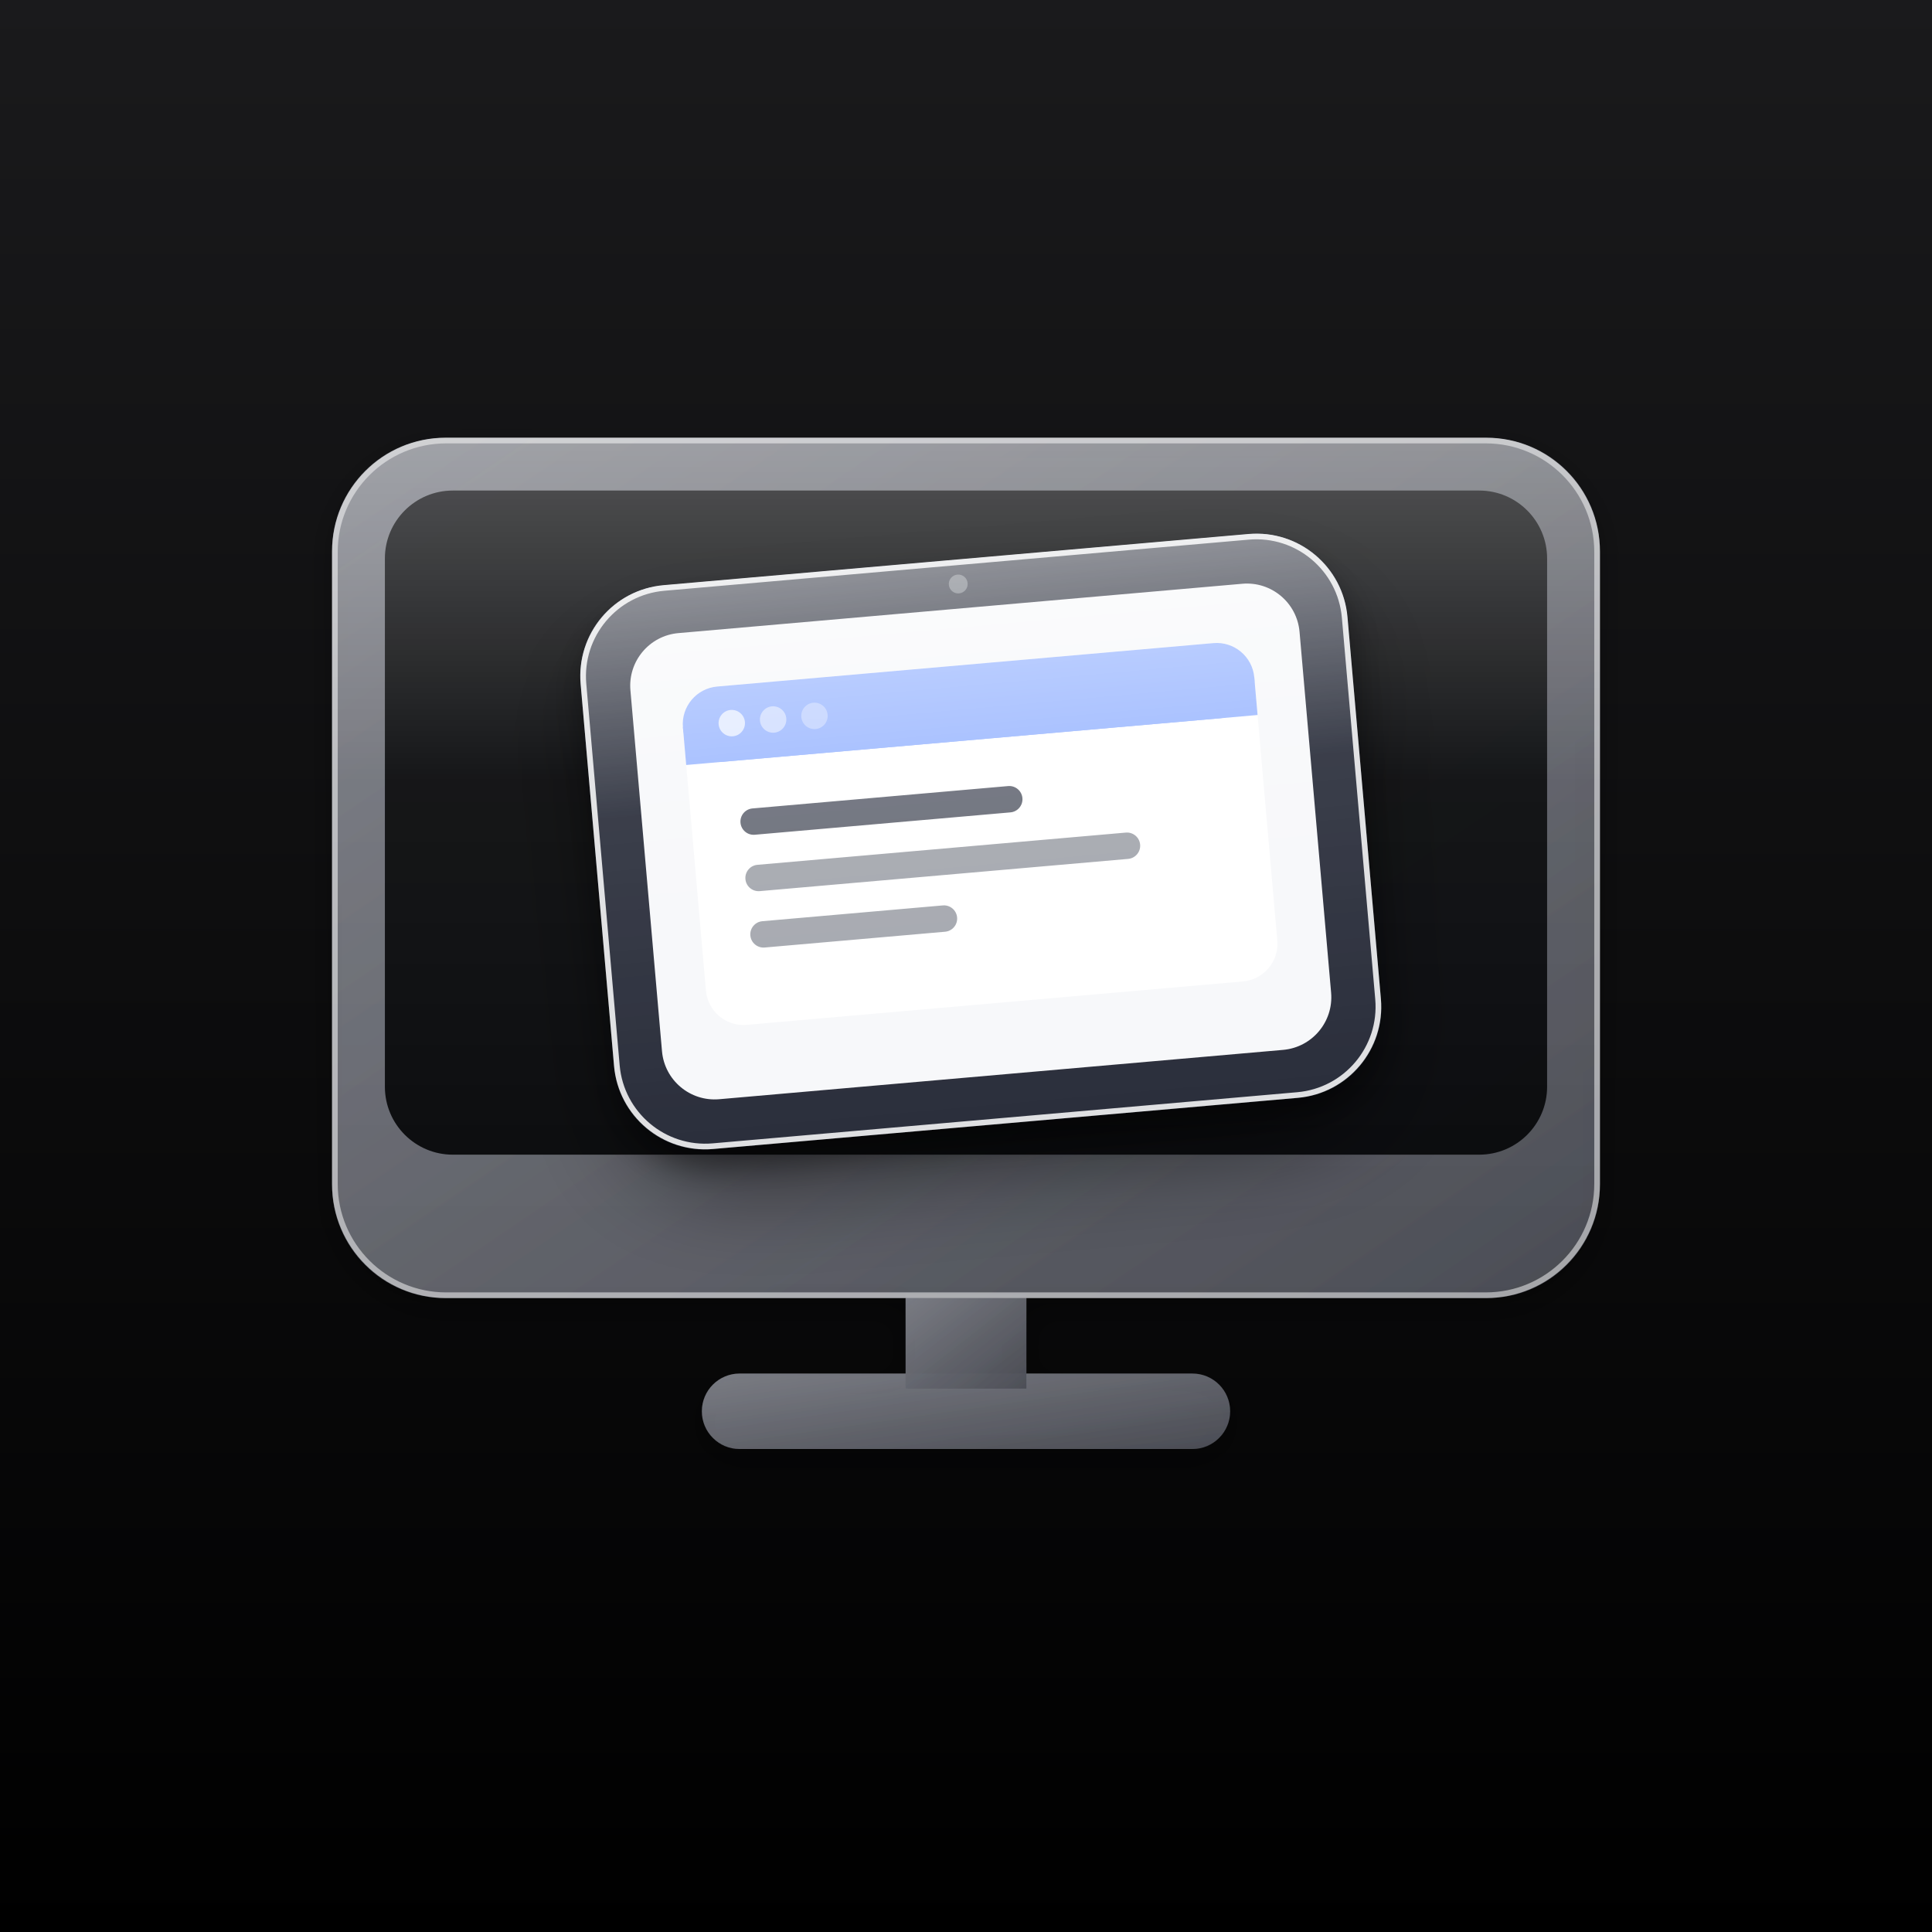
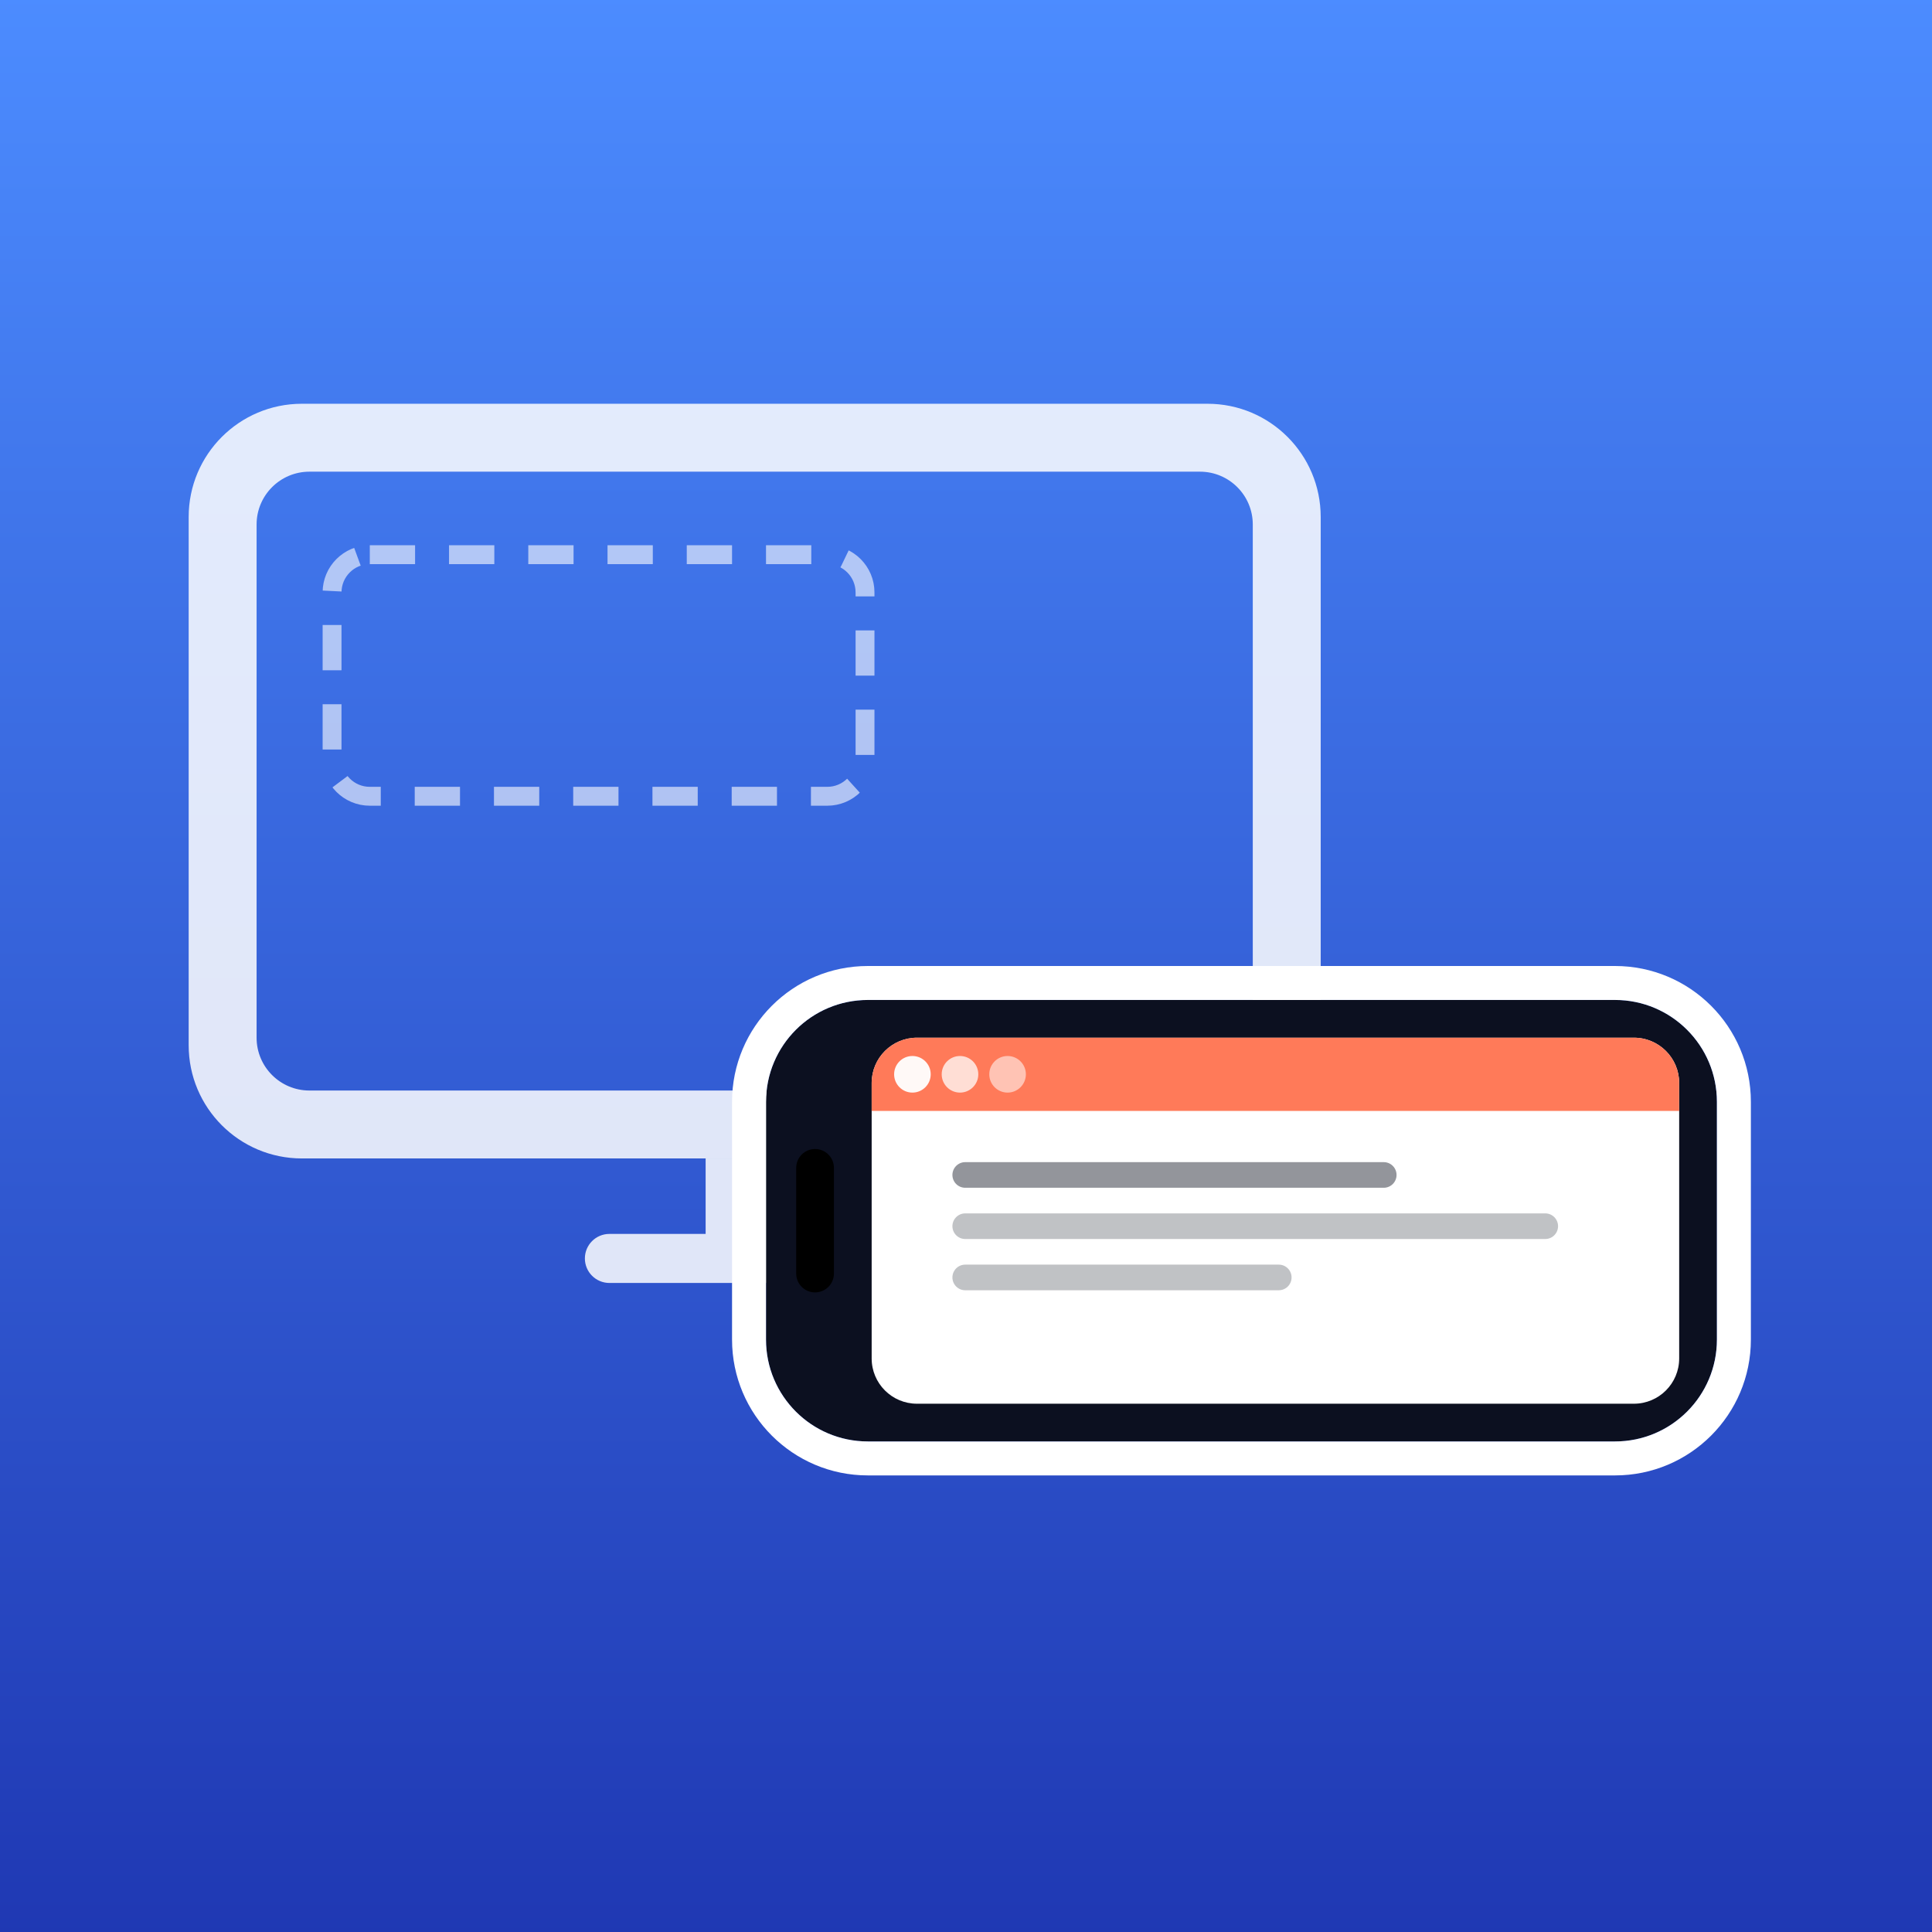
<svg xmlns="http://www.w3.org/2000/svg" width="1024" height="1024" viewBox="0 0 1024 1024">
  <defs>
-     <linearGradient id="i-bg" x1="0" y1="0" x2="0" y2="1">
-       <stop offset="0" stop-color="#1a1a1c" />
-       <stop offset="1" stop-color="#000000" />
+     <linearGradient id="bg" x1="0" y1="0" x2="0" y2="1">
+       <stop offset="0" stop-color="#4c8cff" />
+       <stop offset="1" stop-color="#1f38b3" />
    </linearGradient>
-     <linearGradient id="i-gloss" x1="0" y1="0" x2="0" y2="1">
-       <stop offset="0" stop-color="#ffffff" stop-opacity="0.6" />
-       <stop offset="0.4" stop-color="#ffffff" stop-opacity="0.1" />
-       <stop offset="1" stop-color="#ffffff" stop-opacity="0" />
-     </linearGradient>
-     <linearGradient id="i-grey" x1="0" y1="0" x2="1" y2="1">
-       <stop offset="0" stop-color="#7c7e86" stop-opacity="0.98" />
-       <stop offset="1" stop-color="#4c4e56" stop-opacity="0.96" />
-     </linearGradient>
-     <filter id="i-blur" x="-30%" y="-30%" width="160%" height="160%">
-       <feGaussianBlur stdDeviation="26" />
-     </filter>
-     <filter id="i-lift" x="-20%" y="-20%" width="140%" height="150%">
-       <feDropShadow dx="0" dy="10" stdDeviation="8" flood-color="#000000" flood-opacity="0.35" />
-     </filter>
-     <filter id="i-back" x="-20%" y="-20%" width="140%" height="150%">
-       <feDropShadow dx="0" dy="6" stdDeviation="8" flood-color="#000000" flood-opacity="0.3" />
-     </filter>
-     <clipPath id="i-clip">
-       <rect x="0" y="0" width="1024" height="1024" rx="229" />
-     </clipPath>
-     <clipPath id="i-imacclip">
-       <rect x="176" y="176" width="672" height="456" rx="60" />
-     </clipPath>
-     <clipPath id="i-ipadclip">
-       <rect x="316" y="240" width="408" height="300" rx="48" />
-     </clipPath>
  </defs>
-   <g>
-     <rect x="0" y="0" width="1024" height="1024" fill="url(#i-bg)" />
-     <g transform="translate(0 56)">
-       <g filter="url(#i-back)">
-         <rect x="372" y="672" width="280" height="40" rx="20" fill="url(#i-grey)" />
-         <rect x="480" y="630" width="64" height="50" fill="url(#i-grey)" />
-         <rect x="176" y="176" width="672" height="456" rx="60" fill="url(#i-grey)" />
-       </g>
-       <rect x="204" y="204" width="616" height="352" rx="36" fill="#07080a" fill-opacity="0.97" />
-       <rect x="176" y="176" width="672" height="456" rx="60" fill="url(#i-gloss)" clip-path="url(#i-imacclip)" opacity="0.5" />
-       <rect x="177.5" y="177.5" width="669" height="453" rx="59" fill="none" stroke="#ffffff" stroke-opacity="0.5" stroke-width="3" />
-       <g transform="rotate(-5 520 392)">
-         <rect x="326" y="272" width="388" height="290" rx="48" fill="#000000" fill-opacity="0.5" filter="url(#i-blur)" />
-         <g filter="url(#i-lift)">
-           <rect x="316" y="240" width="408" height="300" rx="48" fill="#2a2f3a" />
-         </g>
-         <rect x="342" y="266" width="356" height="248" rx="28" fill="#f7f8fa" />
-         <circle cx="520" cy="253" r="5" fill="#6b7079" />
-         <rect x="368" y="296" width="304" height="180" rx="20" fill="#ffffff" />
-         <rect x="368" y="296" width="304" height="40" rx="20" fill="#9bb7ff" />
-         <rect x="368" y="316" width="304" height="20" fill="#9bb7ff" />
-         <circle cx="394" cy="316" r="7" fill="#ffffff" fill-opacity="0.7" />
-         <circle cx="416" cy="316" r="7" fill="#ffffff" fill-opacity="0.5" />
-         <circle cx="438" cy="316" r="7" fill="#ffffff" fill-opacity="0.35" />
-         <rect x="394" y="362" width="150" height="14" rx="7" fill="#5a5f6b" fill-opacity="0.9" />
-         <rect x="394" y="392" width="210" height="14" rx="7" fill="#5a5f6b" fill-opacity="0.55" />
-         <rect x="394" y="422" width="110" height="14" rx="7" fill="#5a5f6b" fill-opacity="0.55" />
-         <rect x="316" y="240" width="408" height="300" rx="48" fill="url(#i-gloss)" clip-path="url(#i-ipadclip)" opacity="0.8" />
-         <rect x="317.5" y="241.5" width="405" height="297" rx="47" fill="none" stroke="#ffffff" stroke-opacity="0.85" stroke-width="3" />
-       </g>
-     </g>
+   <rect width="1024" height="1024" fill="url(#bg)" />
+   <g opacity="0.85">
+     <path fill-rule="evenodd" fill="#ffffff" d="M160 214h480a60 60 0 0 1 60 60v280a60 60 0 0 1 -60 60H160a60 60 0 0 1 -60 -60V274a60 60 0 0 1 60 -60ZM164 250h472a28 28 0 0 1 28 28v272a28 28 0 0 1 -28 28H164a28 28 0 0 1 -28 -28V278a28 28 0 0 1 28 -28Z" />
+     <rect x="374.0" y="614" width="52" height="44" fill="#ffffff" />
+     <rect x="310.0" y="654" width="180" height="26" rx="13" fill="#ffffff" />
  </g>
+   <rect x="176" y="294" width="282.48" height="128.04" rx="20" fill="none" stroke="#ffffff" stroke-opacity=".6" stroke-width="10" stroke-dasharray="24 18" />
+   <rect x="406" y="530" width="504" height="234" rx="54" fill="#0c1020" />
+   <path fill-rule="evenodd" fill="#ffffff" d="M460 512h396a72 72 0 0 1 72 72v126a72 72 0 0 1 -72 72H460a72 72 0 0 1 -72 -72V584a72 72 0 0 1 72 -72ZM460 530h396a54 54 0 0 1 54 54v126a54 54 0 0 1 -54 54H460a54 54 0 0 1 -54 -54V584a54 54 0 0 1 54 -54Z" />
+   <rect x="422" y="609.0" width="20" height="76" rx="10" fill="#000000" />
+   <rect x="462" y="550" width="428" height="194" rx="24" fill="#ffffff" />
+   <path d="M486 550h380a24 24 0 0 1 24 24v14.8H462v-14.8a24 24 0 0 1 24 -24Z" fill="#ff7a59" />
+   <circle cx="483.6" cy="569.4" r="9.7" fill="#fff" fill-opacity="0.95" />
+   <circle cx="508.82" cy="569.4" r="9.7" fill="#fff" fill-opacity="0.75" />
+   <circle cx="534.04" cy="569.4" r="9.7" fill="#fff" fill-opacity="0.55" />
+   <rect x="504.8" y="615.96" width="235.4" height="13.58" rx="6.79" fill="#3b3f4a" fill-opacity="0.55" />
+   <rect x="504.8" y="643.12" width="321.0" height="13.58" rx="6.79" fill="#3b3f4a" fill-opacity="0.32" />
+   <rect x="504.8" y="670.28" width="179.76" height="13.58" rx="6.79" fill="#3b3f4a" fill-opacity="0.32" />
</svg>
